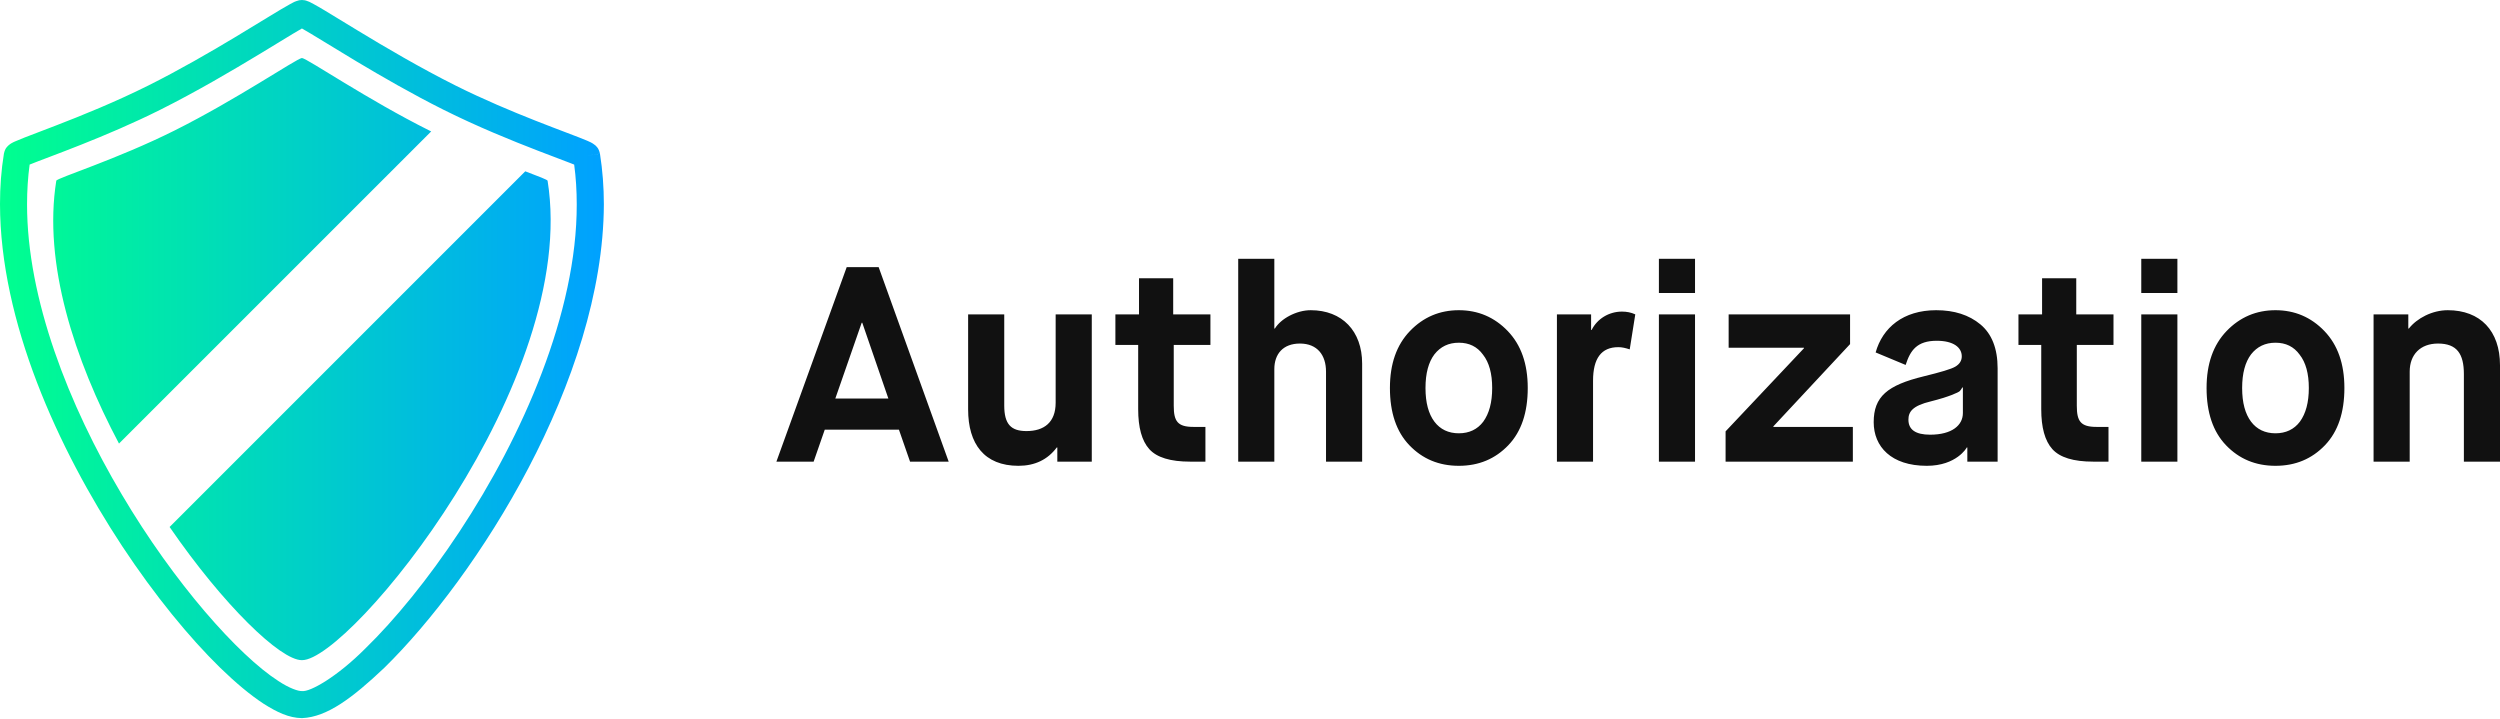
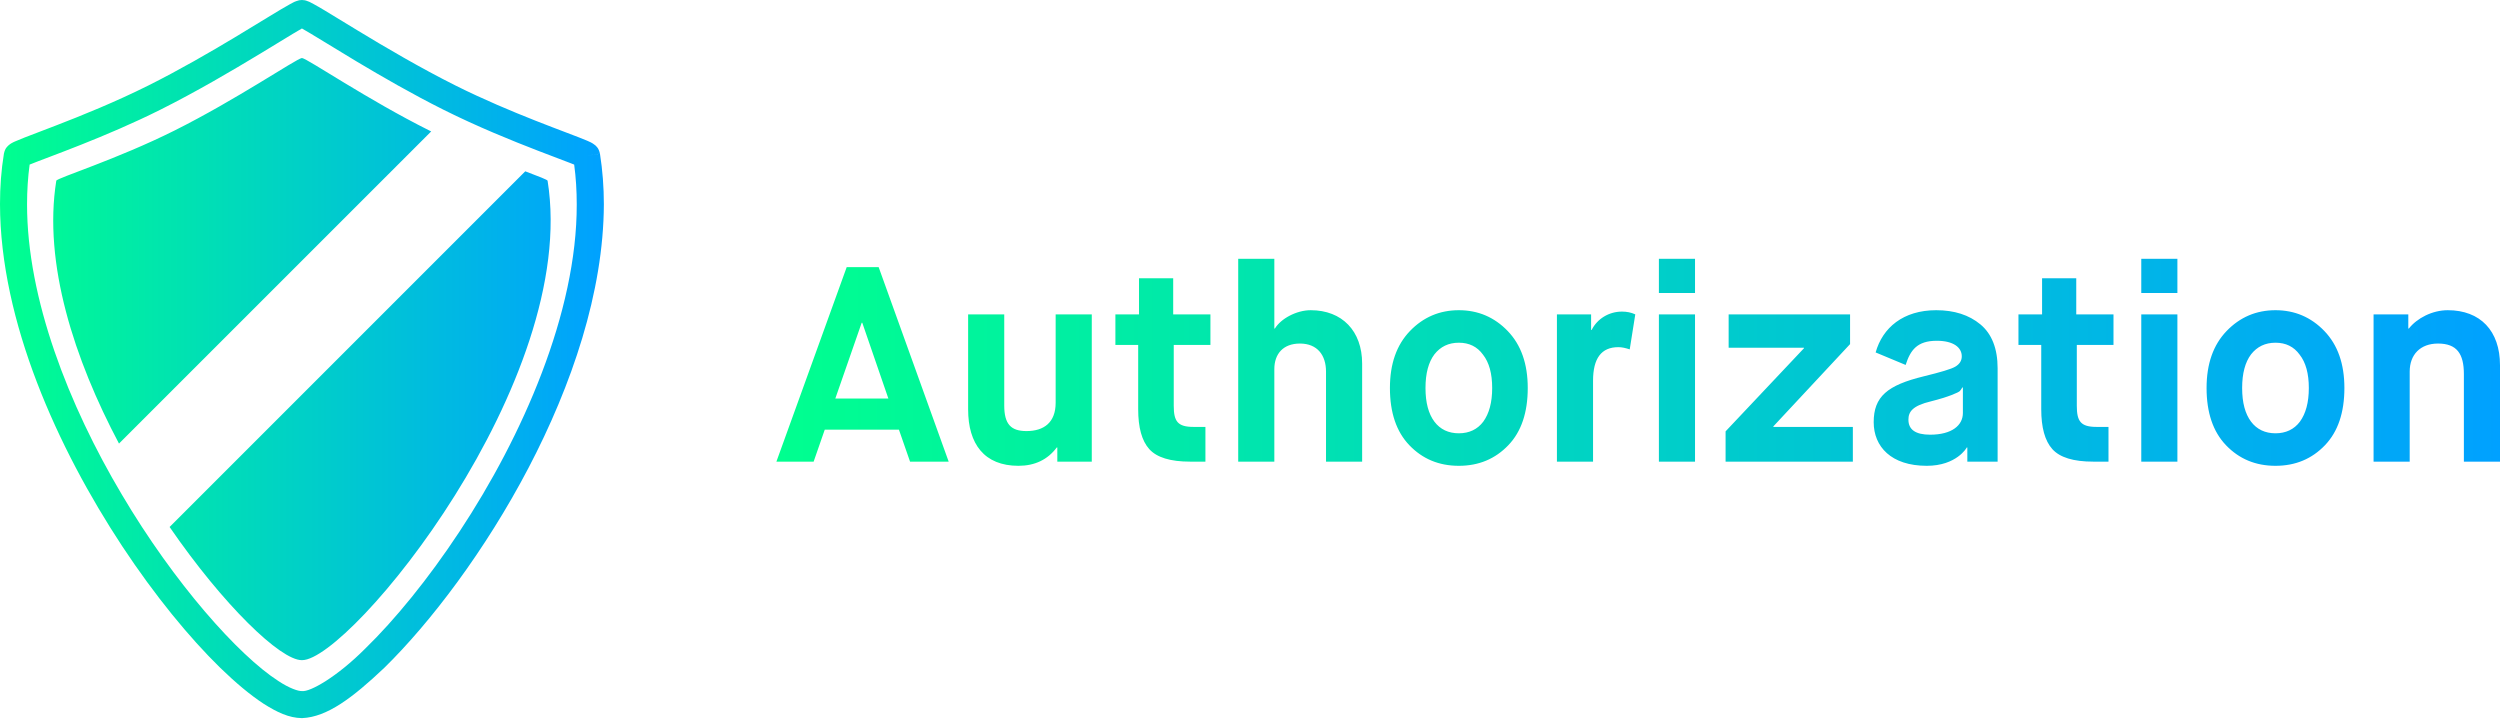
- <svg xmlns="http://www.w3.org/2000/svg" viewBox="0 0 289.8 83.243" preserveAspectRatio="xMidYMid meet" class="css-116ckqy" id="hahcfghh" width="289.8" height="83.243">
+ <svg xmlns="http://www.w3.org/2000/svg" viewBox="0 0 289.8 83.243" preserveAspectRatio="xMidYMid meet" class="css-1cs2450" id="bhgecaab" width="289.8" height="83.243">
  <defs id="SvgjsDefs4485">
    <linearGradient id="SvgjsLinearGradient4490">
      <stop id="SvgjsStop4491" stop-color="#00ff8f" offset="0" />
      <stop id="SvgjsStop4492" stop-color="#00a1ff" offset="1" />
    </linearGradient>
    <linearGradient id="SvgjsLinearGradient4493">
      <stop id="SvgjsStop4494" stop-color="#00ff8f" offset="0" />
      <stop id="SvgjsStop4495" stop-color="#00a1ff" offset="1" />
    </linearGradient>
    <linearGradient id="SvgjsLinearGradient4490">
      <stop id="SvgjsStop4491" stop-color="#00ff8f" offset="0" />
      <stop id="SvgjsStop4492" stop-color="#00a1ff" offset="1" />
    </linearGradient>
+     <linearGradient id="SvgjsLinearGradient4490">
+       <stop id="SvgjsStop4491" stop-color="#00ff8f" offset="0" />
+       <stop id="SvgjsStop4492" stop-color="#00a1ff" offset="1" />
+     </linearGradient>
+     <linearGradient id="SvgjsLinearGradient4493">
+       <stop id="SvgjsStop4494" stop-color="#00ff8f" offset="0" />
+       <stop id="SvgjsStop4495" stop-color="#00a1ff" offset="1" />
+     </linearGradient>
+     <linearGradient id="SvgjsLinearGradient4493">
+       <stop id="SvgjsStop4494" stop-color="#00ff8f" offset="0" />
+       <stop id="SvgjsStop4495" stop-color="#00a1ff" offset="1" />
+     </linearGradient>
  </defs>
-   <g id="SvgjsG4486" featurekey="8Dqhwx-0" transform="matrix(0.8387151,0,0,0.8387151,0,0)" fill="#111111">
+   <g id="SvgjsG4486" featurekey="8Dqhwx-0" transform="matrix(0.8387151,0,0,0.8387151,0,0)" fill="url(&quot;#SvgjsLinearGradient4490&quot;)">
    <path fill="url(&quot;#SvgjsLinearGradient4490&quot;)" d="M82.922,21.242l-1.845,0.292l1.842-0.299c-0.185-0.819-0.499-0.981-0.631-1.142  c-0.556-0.439-0.726-0.444-1.132-0.644c-2.512-1.073-10.468-3.768-18.18-7.621c-4.876-2.44-9.714-5.29-13.44-7.55  c-1.867-1.126-3.456-2.113-4.653-2.831c-0.604-0.36-1.101-0.652-1.517-0.875c-0.358-0.17-0.497-0.297-0.883-0.421  C42.245,0.048,41.989,0,41.728,0c-0.259,0-0.515,0.048-0.756,0.149c-0.385,0.125-0.522,0.251-0.88,0.421  c-2.747,1.497-11.038,6.972-19.607,11.256c-4.531,2.263-9.194,4.146-12.743,5.515c-1.778,0.685-3.265,1.238-4.346,1.667  c-0.545,0.21-0.979,0.388-1.334,0.548c-0.178,0.081-0.335,0.155-0.528,0.269c-0.094,0.061-0.198,0.124-0.36,0.269  c-0.137,0.16-0.457,0.325-0.634,1.147C0.167,23.525,0,25.849,0,28.21c0.025,16.183,7.936,33.688,16.901,47.296  c4.493,6.799,9.26,12.61,13.53,16.784c2.144,2.082,4.153,3.765,5.995,4.97c1.857,1.177,3.503,1.964,5.277,1.991h0.025h0.033  c3.465-0.147,6.989-2.823,11.353-6.951c12.778-12.524,30.255-39.802,30.347-64.05C83.46,25.876,83.284,23.535,82.922,21.242z   M63.517,73.459c-4.346,6.594-8.976,12.233-13.012,16.16c-3.95,3.966-7.677,6.043-8.745,5.891v0.011h-0.058V95.51  c-0.447,0.033-1.708-0.373-3.237-1.393C32.98,90.594,24.085,80.623,16.82,68.322C9.508,56.01,3.722,41.289,3.739,28.21  c0-1.859,0.117-3.681,0.355-5.462c2.504-1.022,10.462-3.78,18.062-7.58c5.028-2.517,9.94-5.412,13.707-7.689  c1.88-1.142,3.476-2.128,4.638-2.821c0.497-0.302,0.916-0.548,1.23-0.723c2.521,1.403,10.975,6.936,19.572,11.234  c4.701,2.352,9.471,4.28,13.062,5.667c1.799,0.69,3.304,1.25,4.336,1.654c0.248,0.094,0.469,0.185,0.657,0.259  c0.243,1.796,0.354,3.63,0.354,5.502C79.746,43.201,72.221,60.277,63.517,73.459z M59.344,18.04  c-8.55-4.27-16.825-9.917-17.596-10.019V8.014c-0.005,0-0.015,0-0.015,0c-0.002,0-0.015,0-0.015,0v0.007  c-0.776,0.102-9.049,5.749-17.596,10.019c-7.976,3.988-16.282,6.573-16.343,6.938c-1.827,11.416,2.494,24.682,8.666,36.329  l43.15-43.143C59.511,18.124,59.428,18.086,59.344,18.04z M72.597,23.677L23.441,72.835C30.9,83.67,38.759,91.24,41.707,91.24  c0.008,0,0.015,0,0.025,0c0.008,0,0.015,0,0.023,0c6.608,0,38.366-38.589,33.928-66.262C75.661,24.844,74.484,24.393,72.597,23.677z  " />
  </g>
-   <g id="SvgjsG4487" featurekey="7nIRDC-0" transform="matrix(1.610511,0,0,1.610511,89.83895,21.30324)" fill="#111111">
-     <path d="M12.5 20 l-2.78 0 l-0.8 -2.3 l-5.34 0 l-0.8 2.3 l-2.68 0 l5.06 -14 l2.3 0 z M6.28 10 l-0.04 0 l-1.9 5.46 l3.82 0 z M13.9 16.24 l0 -6.84 l2.6 0 l0 6.56 c0 1.34 0.48 1.84 1.6 1.84 c1.26 0 2.1 -0.62 2.1 -2.04 l0 -6.36 l2.6 0 l0 10.6 l-2.48 0 l0 -1.02 l-0.04 0 c-0.66 0.88 -1.58 1.32 -2.76 1.32 c-2.46 0 -3.62 -1.58 -3.62 -4.06 z M26.14 16.22 l0 -4.62 l-1.64 0 l0 -2.2 l1.7 0 l0 -2.6 l2.46 0 l0 2.6 l2.68 0 l0 2.2 l-2.64 0 l0 4.38 c0 1.12 0.28 1.52 1.42 1.52 l0.86 0 l0 2.5 l-1.1 0 c-1.42 0 -2.4 -0.3 -2.94 -0.9 s-0.8 -1.56 -0.8 -2.88 z M35.94 20 l-2.6 0 l0 -14.6 l2.6 0 l0 5.02 l0.04 0 c0.42 -0.7 1.54 -1.32 2.58 -1.32 c2.26 0 3.7 1.5 3.7 3.84 l0 7.06 l-2.6 0 l0 -6.48 c0 -1.18 -0.62 -2.02 -1.88 -2.02 c-1.2 0 -1.84 0.74 -1.84 1.84 l0 6.66 z M47.46 17.12 c0.42 0.56 1.02 0.84 1.76 0.84 s1.34 -0.28 1.76 -0.84 c0.42 -0.58 0.64 -1.38 0.64 -2.42 s-0.22 -1.84 -0.66 -2.4 c-0.42 -0.58 -1 -0.86 -1.74 -0.86 s-1.32 0.28 -1.76 0.84 c-0.42 0.56 -0.64 1.36 -0.64 2.42 s0.22 1.86 0.64 2.42 z M44.26 14.7 c0 -1.74 0.48 -3.1 1.44 -4.1 s2.14 -1.5 3.52 -1.5 s2.56 0.5 3.52 1.5 s1.44 2.36 1.44 4.1 c0 1.76 -0.46 3.14 -1.4 4.12 s-2.12 1.48 -3.56 1.48 s-2.62 -0.5 -3.56 -1.48 s-1.4 -2.36 -1.4 -4.12 z M58.88 20 l-2.6 0 l0 -10.6 l2.46 0 l0 1.12 l0.04 0 c0.4 -0.8 1.24 -1.32 2.18 -1.32 c0.34 0 0.66 0.06 0.96 0.2 l-0.4 2.52 c-0.3 -0.1 -0.56 -0.16 -0.82 -0.16 c-1.22 0 -1.82 0.8 -1.82 2.42 l0 5.82 z M66.22 20 l-2.6 0 l0 -10.6 l2.6 0 l0 10.6 z M66.22 7.86 l-2.6 0 l0 -2.46 l2.6 0 l0 2.46 z M77.58 20 l-9.16 0 l0 -2.18 l5.64 -5.98 l0 -0.04 l-5.42 0 l0 -2.4 l8.74 0 l0 2.14 l-5.52 5.92 l0 0.04 l5.72 0 l0 2.5 z M88 20 l-2.18 0 l0 -1.02 l-0.04 0 c0 0.02 -0.74 1.32 -2.88 1.32 c-2.56 0 -3.82 -1.38 -3.82 -3.14 c0 -1.84 0.98 -2.66 3.6 -3.3 c1.22 -0.3 1.98 -0.52 2.28 -0.7 s0.46 -0.42 0.46 -0.74 c0 -0.64 -0.6 -1.12 -1.8 -1.12 c-1.42 0 -1.9 0.68 -2.24 1.74 l-2.16 -0.9 c0.5 -1.78 1.98 -3.04 4.36 -3.04 c1.3 0 2.36 0.34 3.18 1.02 s1.24 1.74 1.24 3.16 l0 6.72 z M83.2 15.66 c-1.34 0.32 -1.62 0.76 -1.62 1.32 c0 0.72 0.52 1.08 1.56 1.08 c1.58 0 2.36 -0.68 2.36 -1.56 l0 -1.84 l-0.04 0 c-0.06 0.1 -0.12 0.2 -0.18 0.26 c-0.1 0.1 -0.8 0.42 -2.08 0.74 z M91.14 16.22 l0 -4.62 l-1.64 0 l0 -2.2 l1.7 0 l0 -2.6 l2.46 0 l0 2.6 l2.68 0 l0 2.2 l-2.64 0 l0 4.38 c0 1.12 0.28 1.52 1.42 1.52 l0.86 0 l0 2.5 l-1.1 0 c-1.42 0 -2.4 -0.3 -2.94 -0.9 s-0.8 -1.56 -0.8 -2.88 z M100.94 20 l-2.6 0 l0 -10.6 l2.6 0 l0 10.6 z M100.94 7.86 l-2.6 0 l0 -2.46 l2.6 0 l0 2.46 z M106.24 17.12 c0.42 0.56 1.02 0.84 1.76 0.84 s1.34 -0.28 1.76 -0.84 c0.42 -0.58 0.64 -1.38 0.64 -2.42 s-0.22 -1.84 -0.66 -2.4 c-0.42 -0.58 -1 -0.86 -1.74 -0.86 s-1.32 0.28 -1.76 0.84 c-0.42 0.56 -0.64 1.36 -0.64 2.42 s0.22 1.86 0.64 2.42 z M103.04 14.7 c0 -1.74 0.48 -3.1 1.44 -4.1 s2.14 -1.5 3.52 -1.5 s2.56 0.5 3.52 1.5 s1.44 2.36 1.44 4.1 c0 1.76 -0.46 3.14 -1.4 4.12 s-2.12 1.48 -3.56 1.48 s-2.62 -0.5 -3.56 -1.48 s-1.4 -2.36 -1.4 -4.12 z M117.66 20 l-2.6 0 l0 -10.6 l2.5 0 l0 1.02 l0.04 0 c0.58 -0.74 1.68 -1.32 2.8 -1.32 c2.34 0 3.76 1.48 3.76 3.96 l0 6.94 l-2.6 0 l0 -6.3 c0 -1.46 -0.5 -2.2 -1.86 -2.2 c-1.28 0 -2.04 0.8 -2.04 2.02 l0 6.48 z" fill="#111111" />
+   <g id="SvgjsG4487" featurekey="7nIRDC-0" transform="matrix(1.610511,0,0,1.610511,89.83895,21.30324)" fill="url(&quot;#SvgjsLinearGradient4493&quot;)">
+     <path d="M12.5 20 l-2.78 0 l-0.8 -2.3 l-5.34 0 l-0.8 2.3 l-2.68 0 l5.06 -14 l2.3 0 z M6.28 10 l-0.04 0 l-1.9 5.46 l3.82 0 z M13.9 16.24 l0 -6.84 l2.6 0 l0 6.56 c0 1.34 0.48 1.84 1.6 1.84 c1.26 0 2.1 -0.62 2.1 -2.04 l0 -6.36 l2.6 0 l0 10.6 l-2.48 0 l0 -1.02 l-0.04 0 c-0.66 0.88 -1.58 1.32 -2.76 1.32 c-2.46 0 -3.62 -1.58 -3.62 -4.06 z M26.14 16.22 l0 -4.62 l-1.64 0 l0 -2.2 l1.7 0 l0 -2.6 l2.46 0 l0 2.6 l2.68 0 l0 2.2 l-2.64 0 l0 4.38 c0 1.12 0.28 1.52 1.42 1.52 l0.86 0 l0 2.5 l-1.1 0 c-1.42 0 -2.4 -0.3 -2.94 -0.9 s-0.8 -1.56 -0.8 -2.88 z M35.94 20 l-2.6 0 l0 -14.6 l2.6 0 l0 5.02 l0.04 0 c0.42 -0.7 1.54 -1.32 2.58 -1.32 c2.26 0 3.7 1.5 3.7 3.84 l0 7.06 l-2.6 0 l0 -6.48 c0 -1.18 -0.62 -2.02 -1.88 -2.02 c-1.2 0 -1.84 0.74 -1.84 1.84 l0 6.66 z M47.46 17.12 c0.42 0.56 1.02 0.84 1.76 0.84 s1.34 -0.28 1.76 -0.84 c0.42 -0.58 0.64 -1.38 0.64 -2.42 s-0.22 -1.84 -0.66 -2.4 c-0.42 -0.58 -1 -0.86 -1.74 -0.86 s-1.32 0.28 -1.76 0.84 c-0.42 0.56 -0.64 1.36 -0.64 2.42 s0.22 1.86 0.64 2.42 z M44.26 14.7 c0 -1.74 0.48 -3.1 1.44 -4.1 s2.14 -1.5 3.52 -1.5 s2.56 0.5 3.52 1.5 s1.44 2.36 1.44 4.1 c0 1.76 -0.46 3.14 -1.4 4.12 s-2.12 1.48 -3.56 1.48 s-2.62 -0.5 -3.56 -1.48 s-1.4 -2.36 -1.4 -4.12 z M58.88 20 l-2.6 0 l0 -10.6 l2.46 0 l0 1.12 l0.04 0 c0.4 -0.8 1.24 -1.32 2.18 -1.32 c0.34 0 0.66 0.06 0.96 0.2 l-0.4 2.52 c-0.3 -0.1 -0.56 -0.16 -0.82 -0.16 c-1.22 0 -1.82 0.8 -1.82 2.42 l0 5.82 z M66.22 20 l-2.6 0 l0 -10.6 l2.6 0 l0 10.6 z M66.22 7.86 l-2.6 0 l0 -2.46 l2.6 0 l0 2.46 z M77.58 20 l-9.16 0 l0 -2.18 l5.64 -5.98 l0 -0.04 l-5.42 0 l0 -2.4 l8.74 0 l0 2.14 l-5.52 5.92 l0 0.04 l5.72 0 l0 2.5 z M88 20 l-2.18 0 l0 -1.02 l-0.04 0 c0 0.02 -0.74 1.32 -2.88 1.32 c-2.56 0 -3.82 -1.38 -3.82 -3.14 c0 -1.84 0.98 -2.66 3.6 -3.3 c1.22 -0.3 1.98 -0.52 2.28 -0.7 s0.46 -0.42 0.46 -0.74 c0 -0.64 -0.6 -1.12 -1.8 -1.12 c-1.42 0 -1.9 0.68 -2.24 1.74 l-2.16 -0.9 c0.5 -1.78 1.98 -3.04 4.36 -3.04 c1.3 0 2.36 0.34 3.18 1.02 s1.24 1.74 1.24 3.16 l0 6.72 z M83.2 15.66 c-1.34 0.32 -1.62 0.76 -1.62 1.32 c0 0.72 0.52 1.08 1.56 1.08 c1.58 0 2.36 -0.68 2.36 -1.56 l0 -1.84 l-0.04 0 c-0.06 0.1 -0.12 0.2 -0.18 0.26 c-0.1 0.1 -0.8 0.42 -2.08 0.74 z M91.14 16.22 l0 -4.62 l-1.64 0 l0 -2.2 l1.7 0 l0 -2.6 l2.46 0 l0 2.6 l2.68 0 l0 2.2 l-2.64 0 l0 4.38 c0 1.12 0.28 1.52 1.42 1.52 l0.86 0 l0 2.5 l-1.1 0 c-1.42 0 -2.4 -0.3 -2.94 -0.9 s-0.8 -1.56 -0.8 -2.88 z M100.94 20 l-2.6 0 l0 -10.6 l2.6 0 l0 10.6 z M100.94 7.86 l-2.6 0 l0 -2.46 l2.6 0 l0 2.46 z M106.24 17.12 c0.42 0.56 1.02 0.84 1.76 0.84 s1.34 -0.28 1.76 -0.84 c0.42 -0.58 0.64 -1.38 0.64 -2.42 s-0.22 -1.84 -0.66 -2.4 c-0.42 -0.58 -1 -0.86 -1.74 -0.86 s-1.32 0.28 -1.76 0.84 c-0.42 0.56 -0.64 1.36 -0.64 2.42 s0.22 1.86 0.64 2.42 z M103.04 14.7 c0 -1.74 0.48 -3.1 1.44 -4.1 s2.14 -1.5 3.52 -1.5 s2.56 0.5 3.52 1.5 s1.44 2.36 1.44 4.1 c0 1.76 -0.46 3.14 -1.4 4.12 s-2.12 1.48 -3.56 1.48 s-2.62 -0.5 -3.56 -1.48 s-1.4 -2.36 -1.4 -4.12 z M117.66 20 l-2.6 0 l0 -10.6 l2.5 0 l0 1.02 l0.04 0 c0.58 -0.74 1.68 -1.32 2.8 -1.32 c2.34 0 3.76 1.48 3.76 3.96 l0 6.94 l-2.6 0 l0 -6.3 c0 -1.46 -0.5 -2.2 -1.86 -2.2 c-1.28 0 -2.04 0.8 -2.04 2.02 l0 6.48 z" fill="url(&quot;#SvgjsLinearGradient4493&quot;)" />
  </g>
</svg>
